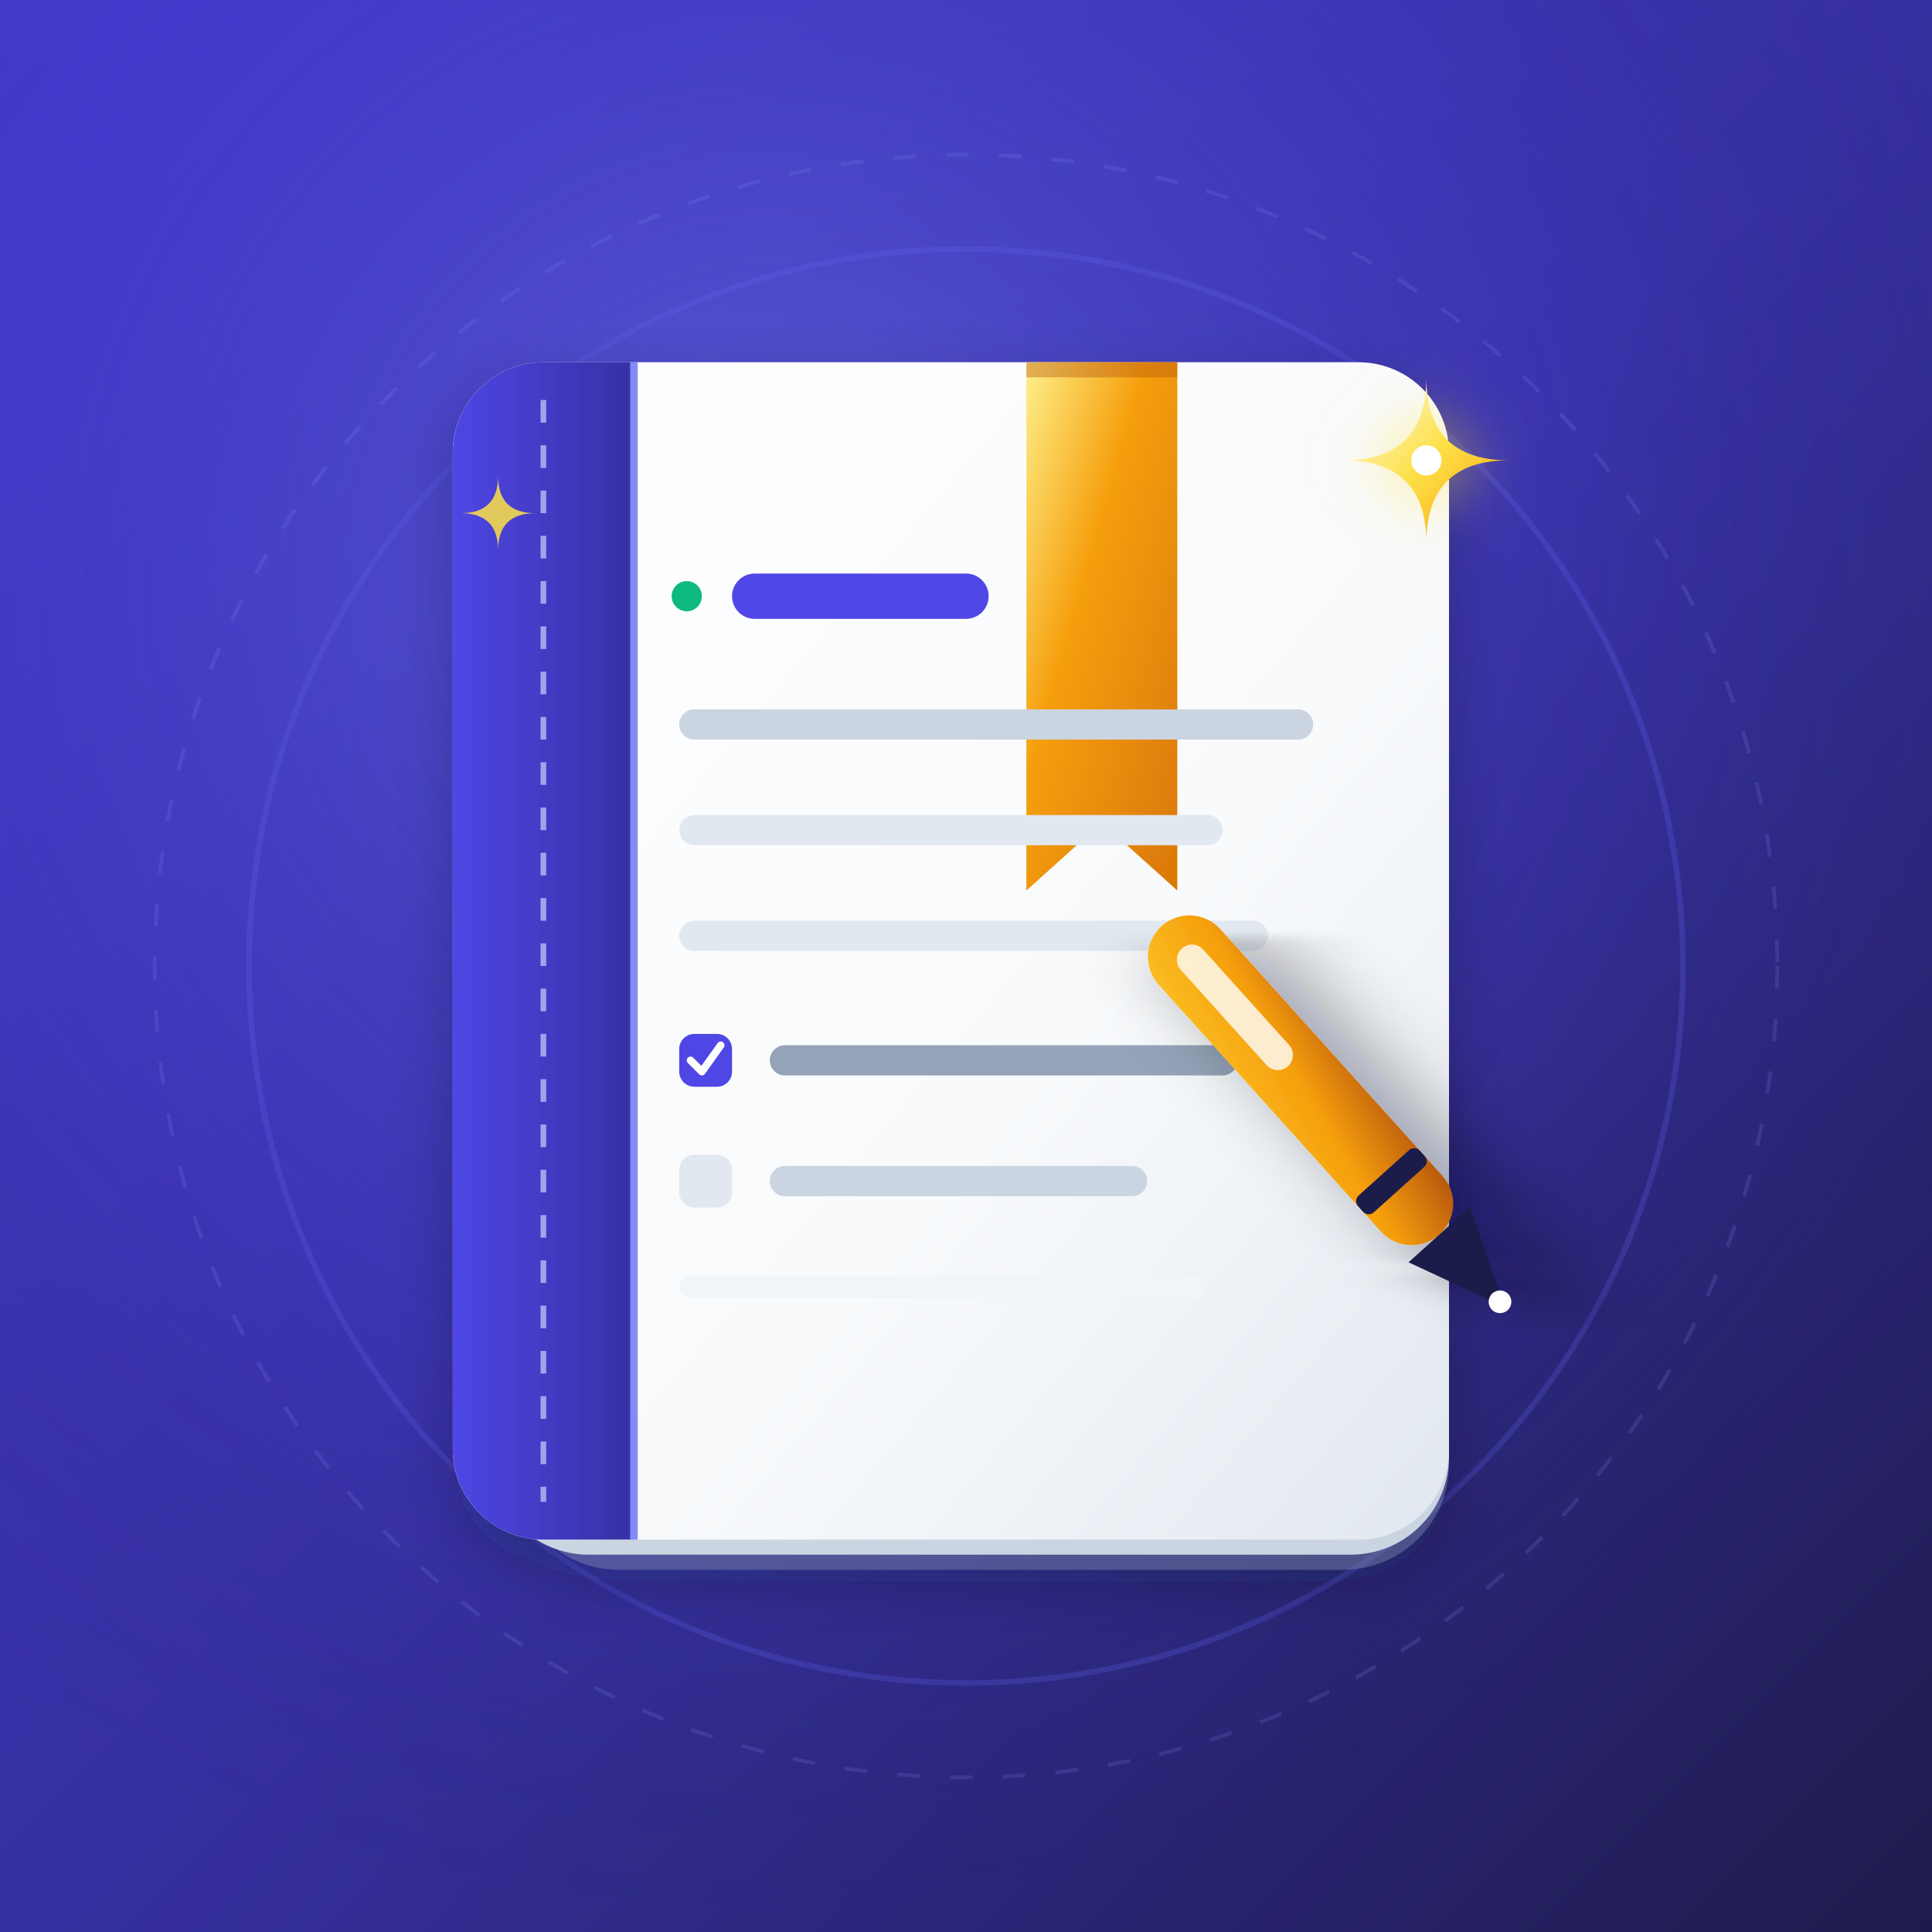
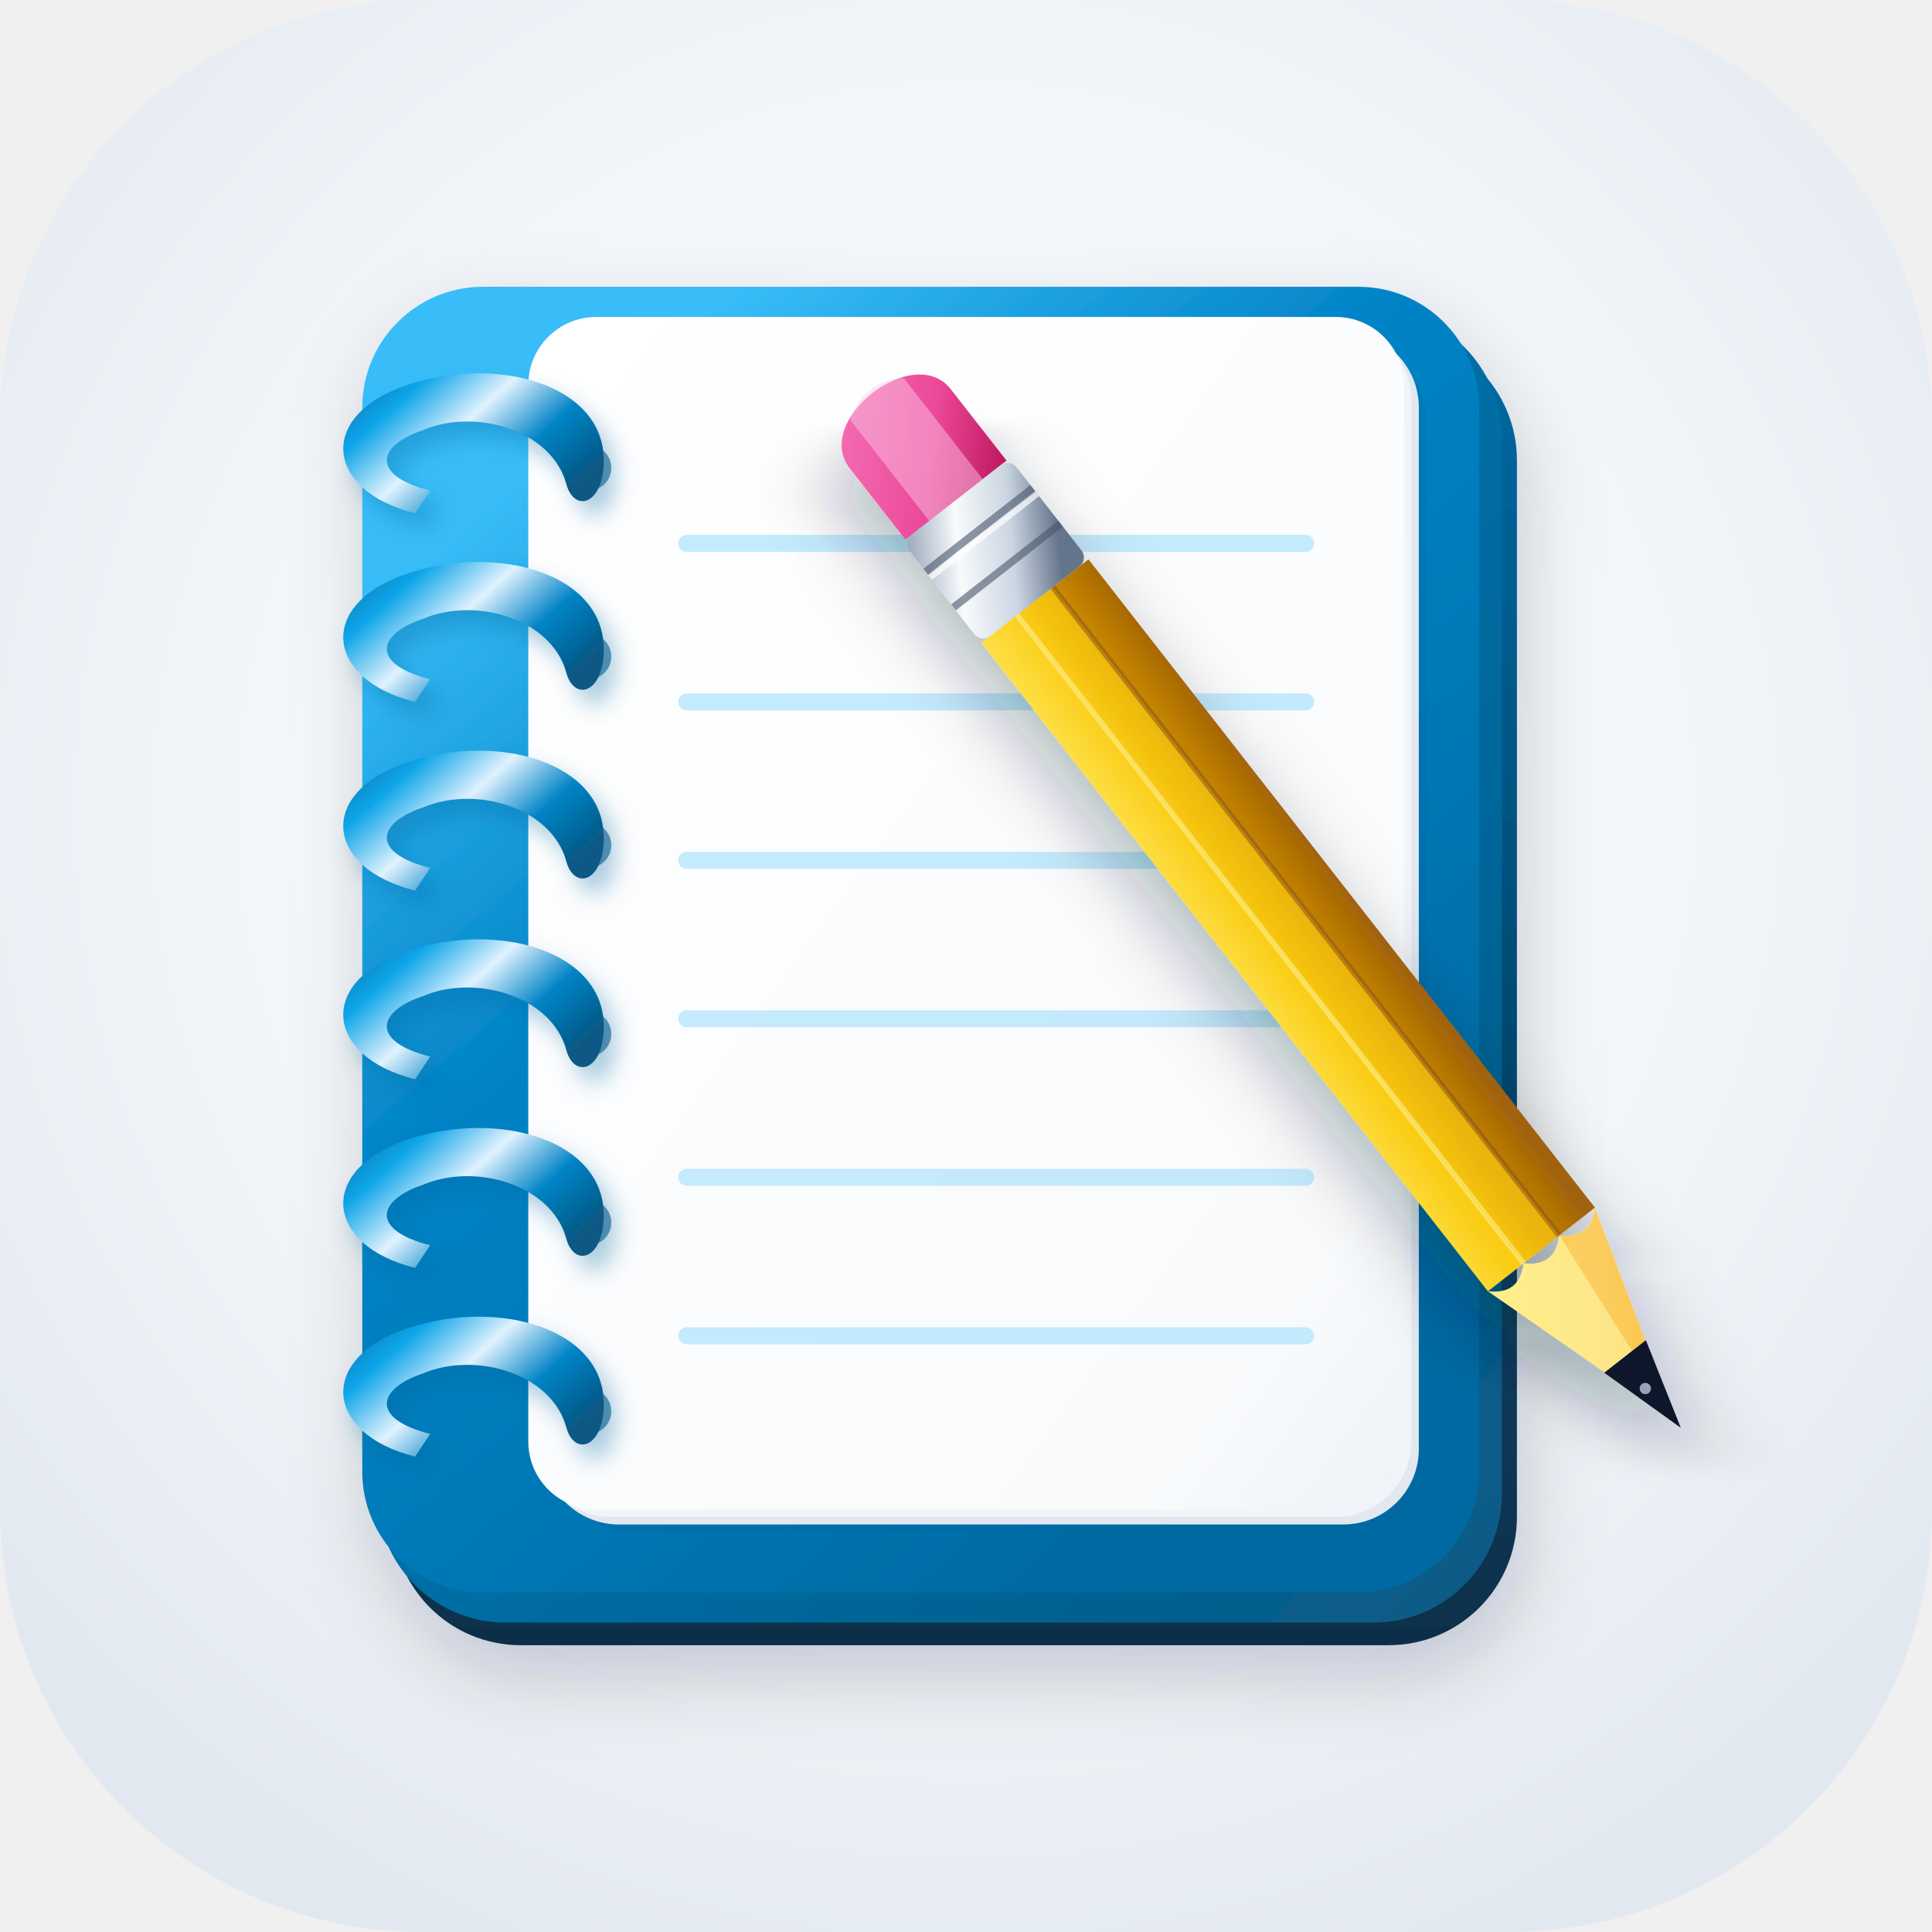
<svg xmlns="http://www.w3.org/2000/svg" viewBox="0 0 512 512" width="512" height="512">
  <defs>
-     <linearGradient id="bgGrad" x1="0%" y1="0%" x2="100%" y2="100%">
-       <stop offset="0%" stop-color="#4338ca" />
-       <stop offset="50%" stop-color="#3730a3" />
-       <stop offset="100%" stop-color="#1e1b4b" />
+     <radialGradient id="studioGlow" cx="50%" cy="42%" r="65%">
+       <stop offset="0%" stop-color="#FFFFFF" />
+       <stop offset="60%" stop-color="#F1F5F9" />
+       <stop offset="100%" stop-color="#E2E8F0" />
+     </radialGradient>
+     <linearGradient id="coverSurface" x1="20%" y1="10%" x2="80%" y2="90%">
+       <stop offset="0%" stop-color="#38BDF8" />
+       <stop offset="35%" stop-color="#0284C7" />
+       <stop offset="100%" stop-color="#0369A1" />
    </linearGradient>
-     <radialGradient id="ambientGlow" cx="40%" cy="30%" r="70%">
-       <stop offset="0%" stop-color="#818cf8" stop-opacity="0.45" />
-       <stop offset="60%" stop-color="#4f46e5" stop-opacity="0.15" />
-       <stop offset="100%" stop-color="#1e1b4b" stop-opacity="0" />
-     </radialGradient>
-     <linearGradient id="bookCoverGrad" x1="0%" y1="0%" x2="100%" y2="100%">
-       <stop offset="0%" stop-color="#ffffff" />
-       <stop offset="60%" stop-color="#f8fafc" />
-       <stop offset="100%" stop-color="#e2e8f0" />
+     <linearGradient id="coverSideDepth" x1="0%" y1="0%" x2="100%" y2="100%">
+       <stop offset="0%" stop-color="#0284C7" />
+       <stop offset="100%" stop-color="#075985" />
    </linearGradient>
-     <linearGradient id="spineGrad" x1="0%" y1="0%" x2="100%" y2="0%">
-       <stop offset="0%" stop-color="#4f46e5" />
-       <stop offset="100%" stop-color="#3730a3" />
+     <linearGradient id="coverBottomLip" x1="0%" y1="0%" x2="0%" y2="100%">
+       <stop offset="0%" stop-color="#0369A1" />
+       <stop offset="100%" stop-color="#082F49" />
    </linearGradient>
-     <linearGradient id="goldRibbon" x1="0%" y1="0%" x2="100%" y2="100%">
-       <stop offset="0%" stop-color="#fef08a" />
-       <stop offset="40%" stop-color="#f59e0b" />
-       <stop offset="100%" stop-color="#d97706" />
+     <linearGradient id="paperSurface" x1="0%" y1="0%" x2="100%" y2="100%">
+       <stop offset="0%" stop-color="#FFFFFF" />
+       <stop offset="85%" stop-color="#F8FAFC" />
+       <stop offset="100%" stop-color="#EEF2F6" />
    </linearGradient>
-     <linearGradient id="penBodyGrad" x1="0%" y1="0%" x2="100%" y2="100%">
-       <stop offset="0%" stop-color="#fbbf24" />
-       <stop offset="50%" stop-color="#f59e0b" />
-       <stop offset="100%" stop-color="#b45309" />
+     <linearGradient id="spiralRingGrad" x1="0%" y1="0%" x2="100%" y2="60%">
+       <stop offset="0%" stop-color="#0369A1" />
+       <stop offset="25%" stop-color="#0EA5E9" />
+       <stop offset="50%" stop-color="#E0F2FE" />
+       <stop offset="75%" stop-color="#0284C7" />
+       <stop offset="100%" stop-color="#075985" />
    </linearGradient>
-     <linearGradient id="starGrad" x1="0%" y1="0%" x2="100%" y2="100%">
-       <stop offset="0%" stop-color="#ffffff" />
-       <stop offset="50%" stop-color="#fde047" />
-       <stop offset="100%" stop-color="#f59e0b" />
+     <linearGradient id="pencilEraser" x1="0%" y1="0%" x2="100%" y2="100%">
+       <stop offset="0%" stop-color="#F472B6" />
+       <stop offset="60%" stop-color="#EC4899" />
+       <stop offset="100%" stop-color="#BE185D" />
    </linearGradient>
-     <filter id="shadowMain" x="-20%" y="-20%" width="140%" height="140%">
-       <feDropShadow dx="0" dy="18" stdDeviation="20" flood-color="#0f172a" flood-opacity="0.45" />
-       <feDropShadow dx="0" dy="6" stdDeviation="8" flood-color="#0f172a" flood-opacity="0.25" />
+     <linearGradient id="pencilFerrule" x1="0%" y1="0%" x2="100%" y2="60%">
+       <stop offset="0%" stop-color="#94A3B8" />
+       <stop offset="35%" stop-color="#F8FAFC" />
+       <stop offset="70%" stop-color="#CBD5E1" />
+       <stop offset="100%" stop-color="#64748B" />
+     </linearGradient>
+     <linearGradient id="pencilFacetTop" x1="0%" y1="0%" x2="100%" y2="50%">
+       <stop offset="0%" stop-color="#FDE047" />
+       <stop offset="100%" stop-color="#FACC15" />
+     </linearGradient>
+     <linearGradient id="pencilFacetMid" x1="0%" y1="0%" x2="100%" y2="50%">
+       <stop offset="0%" stop-color="#FACC15" />
+       <stop offset="100%" stop-color="#EAB308" />
+     </linearGradient>
+     <linearGradient id="pencilFacetBot" x1="0%" y1="0%" x2="100%" y2="50%">
+       <stop offset="0%" stop-color="#CA8A04" />
+       <stop offset="100%" stop-color="#A16207" />
+     </linearGradient>
+     <linearGradient id="pencilWood" x1="0%" y1="0%" x2="100%" y2="100%">
+       <stop offset="0%" stop-color="#FEF08A" />
+       <stop offset="50%" stop-color="#FDE68A" />
+       <stop offset="100%" stop-color="#FCD34D" />
+     </linearGradient>
+     <filter id="bookDropShadow" x="-20%" y="-20%" width="150%" height="150%">
+       <feDropShadow dx="8" dy="24" stdDeviation="22" flood-color="#0369A1" flood-opacity="0.28" />
+       <feDropShadow dx="2" dy="8" stdDeviation="10" flood-color="#0F172A" flood-opacity="0.18" />
    </filter>
-     <filter id="shadowPen" x="-30%" y="-30%" width="160%" height="160%">
-       <feDropShadow dx="6" dy="12" stdDeviation="10" flood-color="#090d16" flood-opacity="0.4" />
+     <filter id="pencilShadow" x="-40%" y="-40%" width="180%" height="180%">
+       <feDropShadow dx="-6" dy="12" stdDeviation="9" flood-color="#0F172A" flood-opacity="0.32" />
    </filter>
-     <filter id="starGlow" x="-50%" y="-50%" width="200%" height="200%">
-       <feDropShadow dx="0" dy="0" stdDeviation="8" flood-color="#fde047" flood-opacity="0.6" />
+     <filter id="spiralShadow" x="-30%" y="-30%" width="160%" height="160%">
+       <feDropShadow dx="3" dy="4" stdDeviation="3" flood-color="#0369A1" flood-opacity="0.35" />
    </filter>
  </defs>
-   <rect width="512" height="512" fill="url(#bgGrad)" />
-   <rect width="512" height="512" fill="url(#ambientGlow)" />
-   <circle cx="256" cy="256" r="190" stroke="#6366f1" stroke-width="1.5" stroke-opacity="0.25" fill="none" />
-   <circle cx="256" cy="256" r="215" stroke="#818cf8" stroke-width="1" stroke-dasharray="6 8" stroke-opacity="0.18" fill="none" />
-   <g filter="url(#shadowMain)" transform="translate(0, 4)">
-     <rect x="136" y="108" width="248" height="304" rx="28" fill="#94a3b8" opacity="0.3" />
-     <rect x="130" y="102" width="254" height="306" rx="26" fill="#cbd5e1" />
-     <rect x="126" y="98" width="258" height="306" rx="24" fill="#e2e8f0" />
-     <rect x="120" y="92" width="264" height="312" rx="24" fill="url(#bookCoverGrad)" />
-     <path d="M120 116 C120 102.745 130.745 92 144 92 L168 92 L168 404 L144 404 C130.745 404 120 393.255 120 380 Z" fill="url(#spineGrad)" />
-     <line x1="168" y1="92" x2="168" y2="404" stroke="#818cf8" stroke-width="2" />
-     <line x1="144" y1="102" x2="144" y2="394" stroke="#c7d2fe" stroke-width="1.5" stroke-dasharray="6 6" stroke-opacity="0.7" />
-     <path d="M272 92 L272 232 L292 214 L312 232 L312 92 Z" fill="url(#goldRibbon)" />
-     <path d="M272 92 L312 92 L312 96 L272 96 Z" fill="#b45309" opacity="0.4" />
-     <rect x="194" y="148" width="68" height="12" rx="6" fill="#4f46e5" />
-     <circle cx="182" cy="154" r="4" fill="#10b981" />
-     <rect x="180" y="184" width="168" height="8" rx="4" fill="#cbd5e1" />
-     <rect x="180" y="212" width="144" height="8" rx="4" fill="#e2e8f0" />
-     <rect x="180" y="240" width="156" height="8" rx="4" fill="#e2e8f0" />
-     <rect x="180" y="270" width="14" height="14" rx="4" fill="#4f46e5" />
-     <path d="M183 277 L186 280 L191 273" stroke="#ffffff" stroke-width="2" stroke-linecap="round" stroke-linejoin="round" fill="none" />
-     <rect x="204" y="273" width="124" height="8" rx="4" fill="#94a3b8" />
-     <rect x="180" y="302" width="14" height="14" rx="4" fill="#e2e8f0" />
-     <rect x="204" y="305" width="100" height="8" rx="4" fill="#cbd5e1" />
-     <rect x="180" y="334" width="140" height="6" rx="3" fill="#f1f5f9" />
-   </g>
-   <g filter="url(#shadowPen)" transform="translate(348, 290) rotate(-42)">
-     <rect x="-11" y="-60" width="22" height="110" rx="11" fill="url(#penBodyGrad)" />
-     <rect x="-4" y="-52" width="8" height="42" rx="4" fill="#ffffff" opacity="0.8" />
-     <rect x="-11" y="28" width="22" height="6" rx="2" fill="#1e1b4b" />
-     <path d="M-11 50 L11 50 L0 76 Z" fill="#1e1b4b" />
-     <circle cx="0" cy="74" r="3" fill="#ffffff" />
-   </g>
-   <g filter="url(#starGlow)" transform="translate(378, 122)">
-     <path d="M0 -22 Q0 0 22 0 Q0 0 0 22 Q0 0 -22 0 Q0 0 0 -22 Z" fill="url(#starGrad)" />
-     <circle cx="0" cy="0" r="4" fill="#ffffff" />
-   </g>
-   <g transform="translate(132, 136) scale(0.55)" opacity="0.85">
-     <path d="M0 -18 Q0 0 18 0 Q0 0 0 18 Q0 0 -18 0 Q0 0 0 -18 Z" fill="#fde047" />
+   <rect width="512" height="512" rx="112" fill="url(#studioGlow)" />
+   <g id="notebook_and_pencil" transform="translate(10, 8)">
+     <g filter="url(#bookDropShadow)">
+       <rect x="94" y="80" width="298" height="348" rx="34" fill="url(#coverBottomLip)" />
+       <rect x="90" y="74" width="298" height="348" rx="34" fill="url(#coverSideDepth)" />
+       <rect x="86" y="68" width="296" height="346" rx="32" fill="url(#coverSurface)" />
+       <rect x="136" y="82" width="232" height="316" rx="22" fill="#0369A1" opacity="0.3" />
+       <rect x="134" y="80" width="232" height="316" rx="20" fill="#E2E8F0" />
+       <rect x="132" y="78" width="232" height="316" rx="20" fill="#F1F5F9" />
+       <rect x="130" y="76" width="232" height="316" rx="18" fill="url(#paperSurface)" />
+       <g stroke="#BAE6FD" stroke-width="4.5" stroke-linecap="round" opacity="0.85">
+         <line x1="172" y1="136" x2="336" y2="136" />
+         <line x1="172" y1="178" x2="336" y2="178" />
+         <line x1="172" y1="220" x2="336" y2="220" />
+         <line x1="172" y1="262" x2="336" y2="262" />
+         <line x1="172" y1="304" x2="336" y2="304" />
+         <line x1="172" y1="346" x2="336" y2="346" />
+       </g>
+     </g>
+     <g fill="#075985" opacity="0.6">
+       <ellipse cx="146" cy="116" rx="6" ry="6" />
+       <ellipse cx="146" cy="166" rx="6" ry="6" />
+       <ellipse cx="146" cy="216" rx="6" ry="6" />
+       <ellipse cx="146" cy="266" rx="6" ry="6" />
+       <ellipse cx="146" cy="316" rx="6" ry="6" />
+       <ellipse cx="146" cy="366" rx="6" ry="6" />
+     </g>
+     <g filter="url(#spiralShadow)">
+       <g transform="translate(0, 0)">
+         <path d="M 100 128 C 76 122, 74 102, 98 94 C 122 86, 150 94, 150 114 C 150 126, 142 128, 140 120 C 136 106, 116 100, 102 106 C 90 110, 88 118, 104 122 Z" fill="url(#spiralRingGrad)" />
+       </g>
+       <g transform="translate(0, 50)">
+         <path d="M 100 128 C 76 122, 74 102, 98 94 C 122 86, 150 94, 150 114 C 150 126, 142 128, 140 120 C 136 106, 116 100, 102 106 C 90 110, 88 118, 104 122 Z" fill="url(#spiralRingGrad)" />
+       </g>
+       <g transform="translate(0, 100)">
+         <path d="M 100 128 C 76 122, 74 102, 98 94 C 122 86, 150 94, 150 114 C 150 126, 142 128, 140 120 C 136 106, 116 100, 102 106 C 90 110, 88 118, 104 122 Z" fill="url(#spiralRingGrad)" />
+       </g>
+       <g transform="translate(0, 150)">
+         <path d="M 100 128 C 76 122, 74 102, 98 94 C 122 86, 150 94, 150 114 C 150 126, 142 128, 140 120 C 136 106, 116 100, 102 106 C 90 110, 88 118, 104 122 Z" fill="url(#spiralRingGrad)" />
+       </g>
+       <g transform="translate(0, 200)">
+         <path d="M 100 128 C 76 122, 74 102, 98 94 C 122 86, 150 94, 150 114 C 150 126, 142 128, 140 120 C 136 106, 116 100, 102 106 C 90 110, 88 118, 104 122 Z" fill="url(#spiralRingGrad)" />
+       </g>
+       <g transform="translate(0, 250)">
+         <path d="M 100 128 C 76 122, 74 102, 98 94 C 122 86, 150 94, 150 114 C 150 126, 142 128, 140 120 C 136 106, 116 100, 102 106 C 90 110, 88 118, 104 122 Z" fill="url(#spiralRingGrad)" />
+       </g>
+     </g>
+     <g filter="url(#pencilShadow)" transform="translate(332, 238) rotate(-38)">
+       <path d="M -17 -168 C -17 -184, 17 -184, 17 -168 L 17 -144 L -17 -144 Z" fill="url(#pencilEraser)" />
+       <path d="M -9 -178 C -4 -182, 4 -182, 9 -178 L 9 -144 L -9 -144 Z" fill="#FBCFE8" opacity="0.45" />
+       <rect x="-18" y="-144" width="36" height="34" rx="3" fill="url(#pencilFerrule)" />
+       <line x1="-18" y1="-134" x2="18" y2="-134" stroke="#475569" stroke-width="2" opacity="0.6" />
+       <line x1="-18" y1="-122" x2="18" y2="-122" stroke="#475569" stroke-width="2" opacity="0.6" />
+       <line x1="-18" y1="-132" x2="18" y2="-132" stroke="#FFFFFF" stroke-width="1.5" opacity="0.7" />
+       <polygon points="-18,-110 -6,-110 -6,108 -18,108" fill="url(#pencilFacetTop)" />
+       <polygon points="-6,-110 6,-110 6,108 -6,108" fill="url(#pencilFacetMid)" />
+       <polygon points="6,-110 18,-110 18,108 6,108" fill="url(#pencilFacetBot)" />
+       <line x1="-6" y1="-110" x2="-6" y2="108" stroke="#FEF08A" stroke-width="1.5" opacity="0.6" />
+       <line x1="6" y1="-110" x2="6" y2="108" stroke="#854D0E" stroke-width="1.5" opacity="0.5" />
+       <path d="M -18 108 Q -12 114 -6 108 Q 0 114 6 108 Q 12 114 18 108 L 0 166 Z" fill="url(#pencilWood)" />
+       <path d="M 6 108 Q 12 114 18 108 L 0 166 L 3 138 Z" fill="#F59E0B" opacity="0.35" />
+       <polygon points="-7,144 7,144 0,168" fill="#0F172A" />
+       <circle cx="-1" cy="154" r="1.5" fill="#94A3B8" />
+     </g>
  </g>
</svg>
